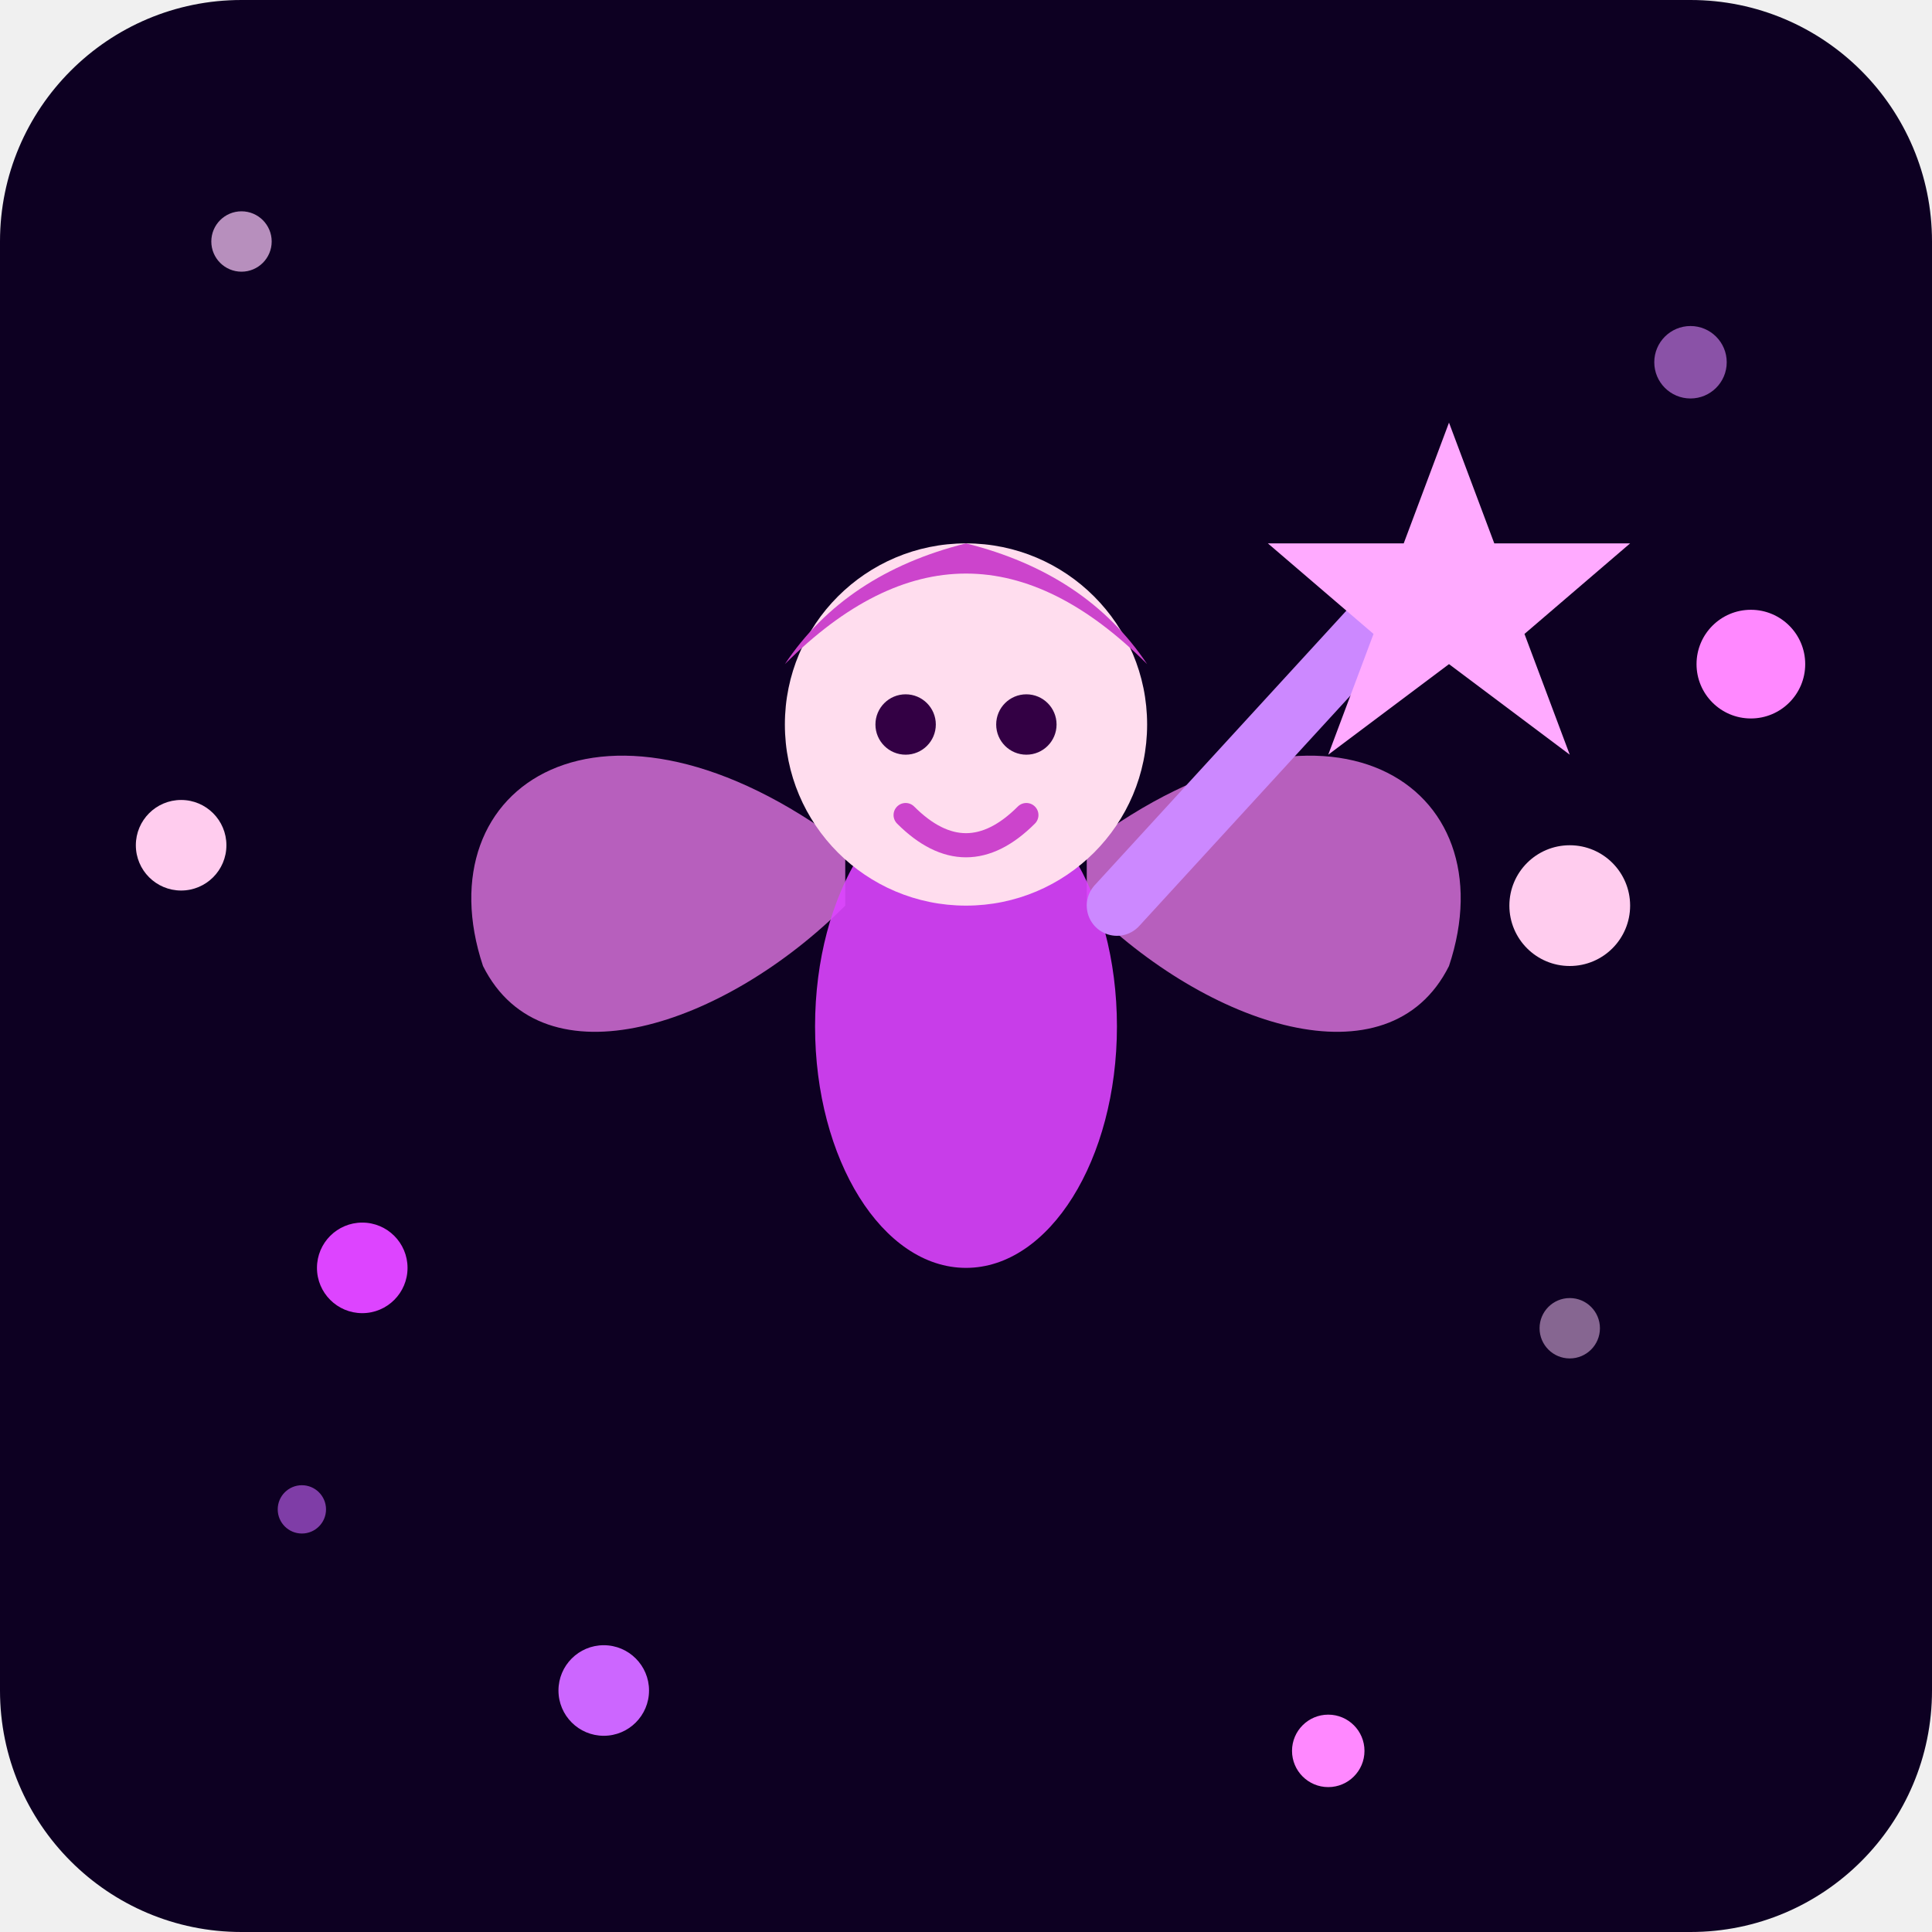
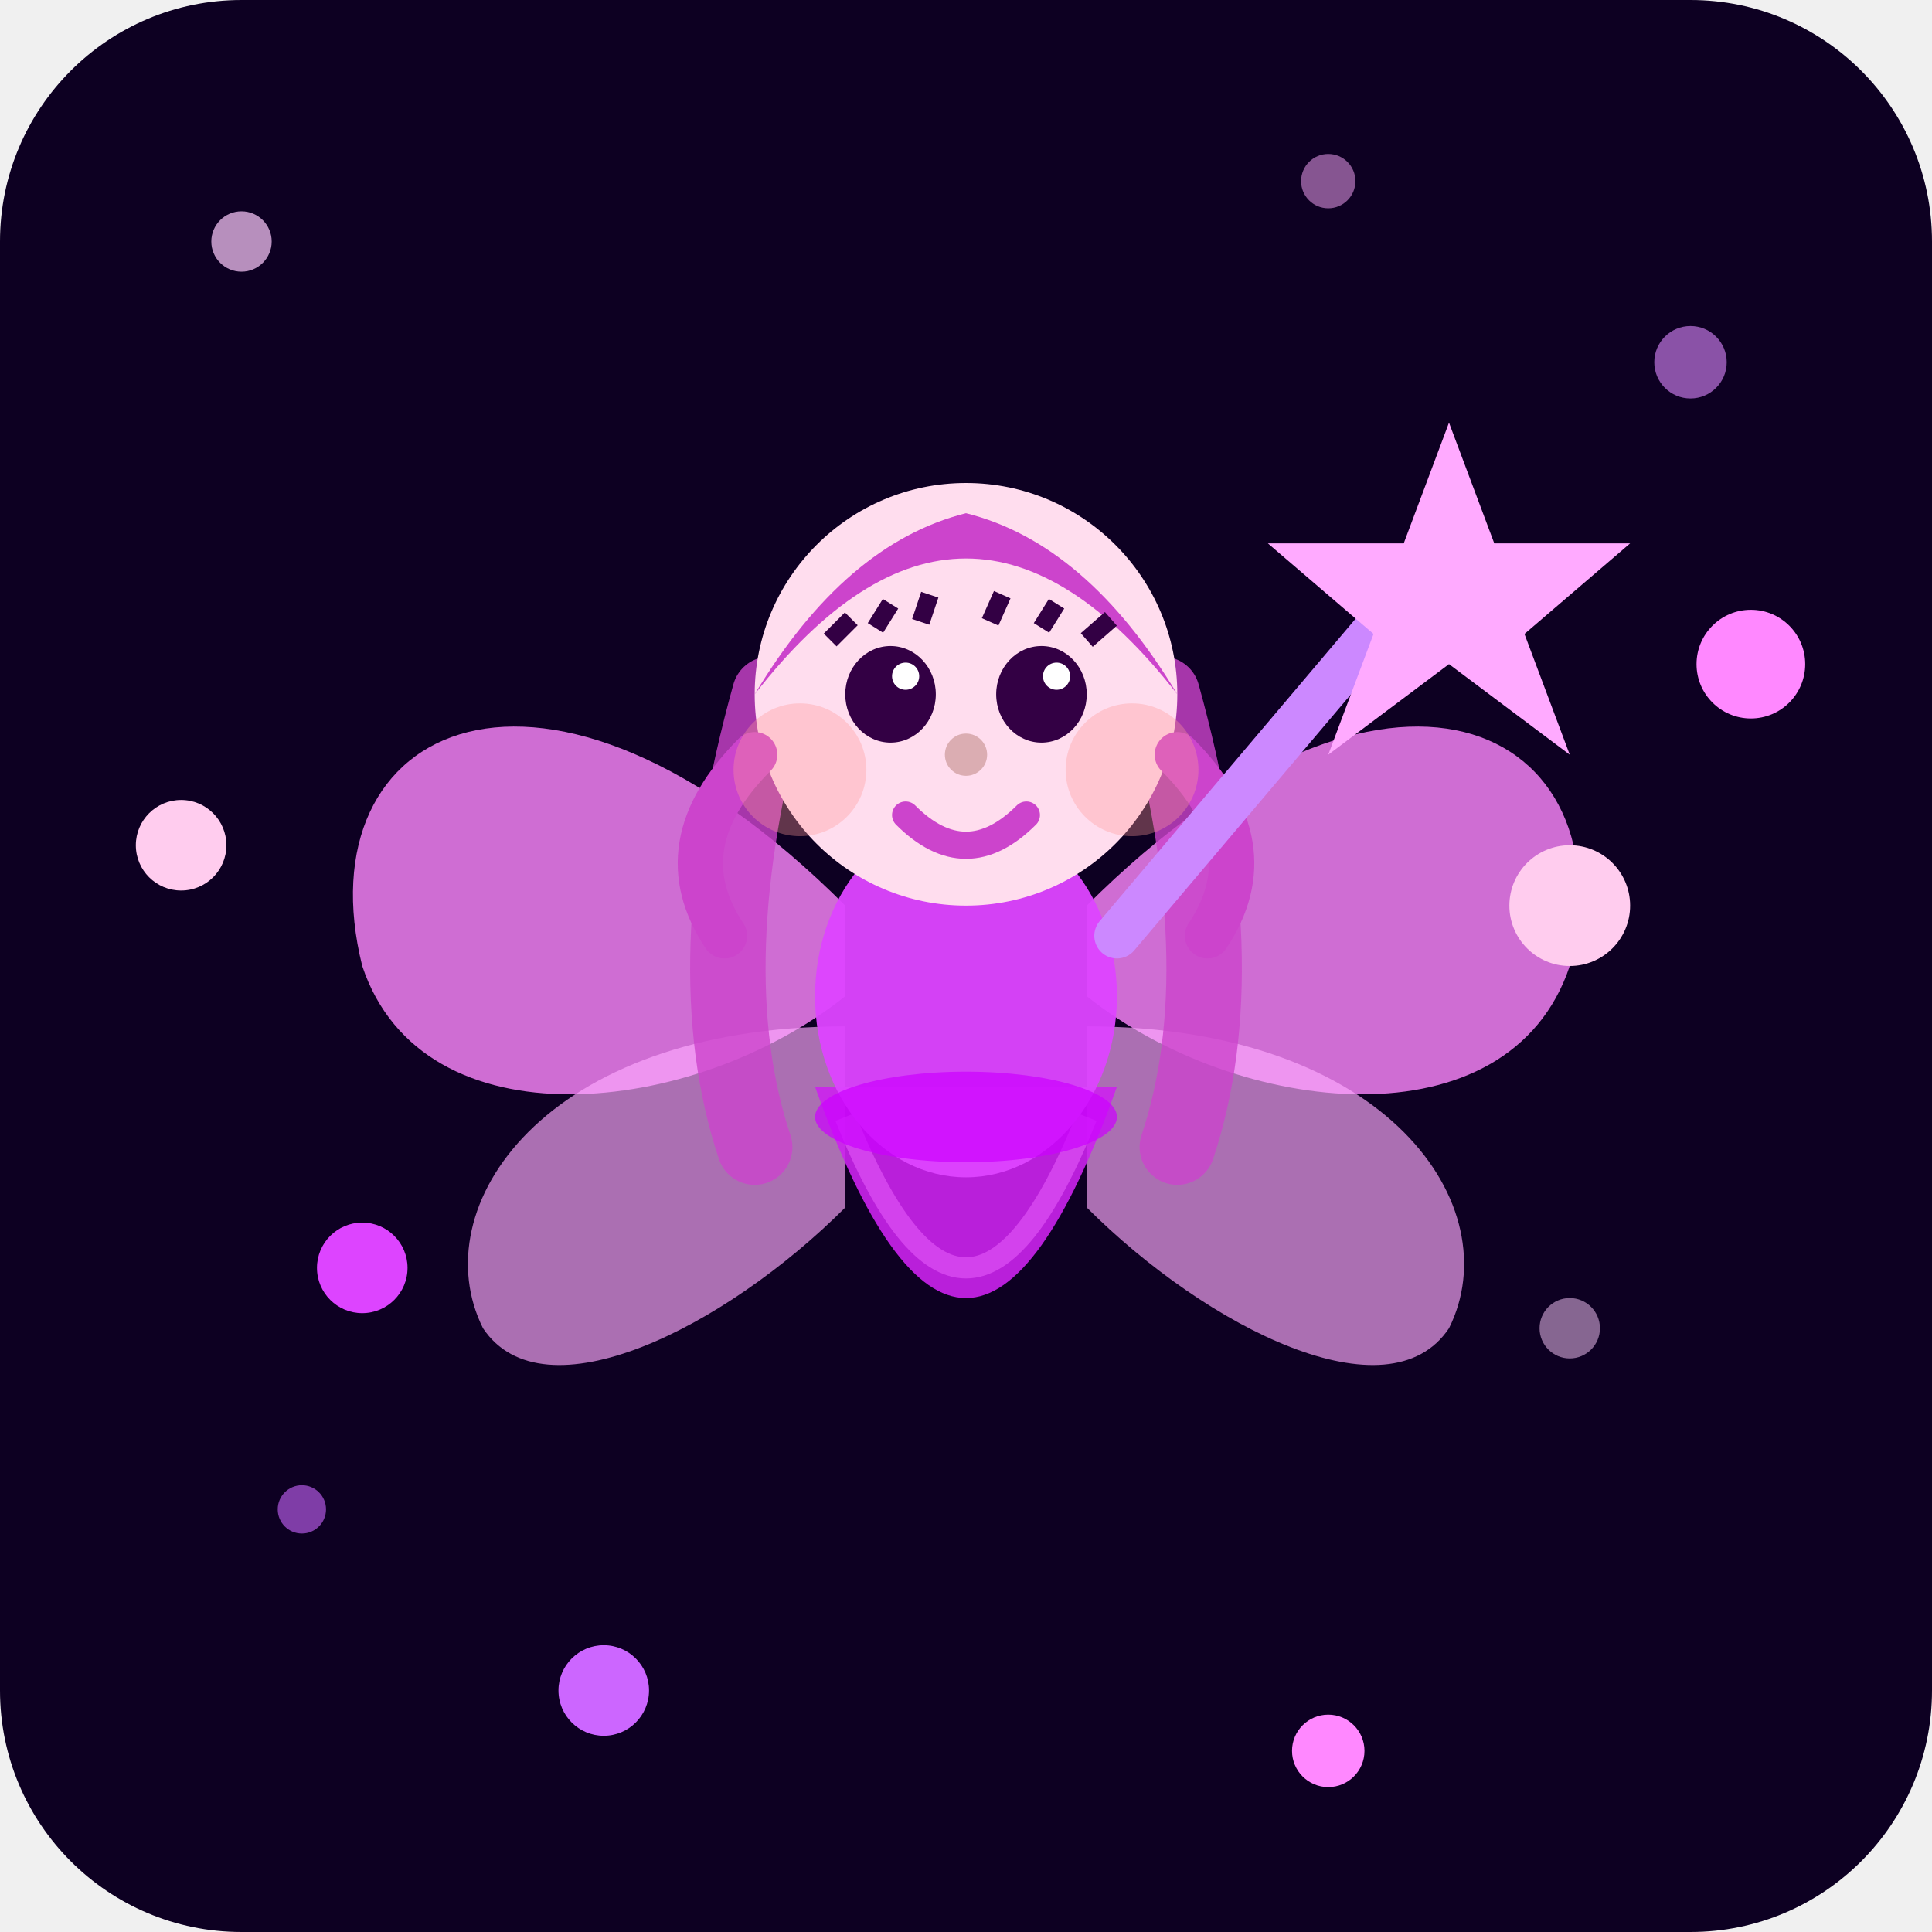
<svg xmlns="http://www.w3.org/2000/svg" viewBox="0 0 64 64" width="64" height="64">
  <rect width="64" height="64" fill="#0d0022" rx="8" />
  <circle cx="8" cy="8" r="1" fill="#ffccff" opacity="0.7">
    <animate attributeName="opacity" values="0.7;0.1;0.7" dur="2.3s" repeatCount="indefinite" />
  </circle>
  <circle cx="56" cy="12" r="1.2" fill="#dd88ff" opacity="0.6">
    <animate attributeName="opacity" values="0.6;0.1;0.6" dur="1.8s" begin="0.5s" repeatCount="indefinite" />
  </circle>
  <circle cx="52" cy="44" r="1" fill="#ffccff" opacity="0.5">
    <animate attributeName="opacity" values="0.5;0.1;0.5" dur="2.7s" begin="1s" repeatCount="indefinite" />
  </circle>
  <circle cx="10" cy="50" r="0.8" fill="#cc66ff" opacity="0.6">
    <animate attributeName="opacity" values="0.6;0.1;0.6" dur="2s" begin="0.8s" repeatCount="indefinite" />
  </circle>
+   <circle cx="44" cy="6" r="0.9" fill="#ffaaff" opacity="0.5">
+     <animate attributeName="opacity" values="0.5;0.1;0.5" dur="3s" begin="0.3s" repeatCount="indefinite" />
+   </circle>
  <g>
-     <animateTransform attributeName="transform" type="translate" values="0,0; 0,-3; 0,0" dur="2.5s" repeatCount="indefinite" />
-     <path d="M28,28 C20,22 14,26 16,32 C18,36 24,34 28,30" fill="#ff88ff" opacity="0.7">
-       <animate attributeName="d" values="M28,28 C20,22 14,26 16,32 C18,36 24,34 28,30;                 M28,28 C22,20 16,22 17,28 C18,32 24,30 28,27;                 M28,28 C18,24 10,28 13,34 C16,38 24,36 28,31;                 M28,28 C20,22 14,26 16,32 C18,36 24,34 28,30" dur="0.6s" repeatCount="indefinite" />
+     <animateTransform attributeName="transform" type="translate" values="0,0; 0,-4; 0,0" dur="2.8s" repeatCount="indefinite" />
+     <path d="M28,30 C18,20 10,24 12,32 C14,38 23,37 28,33" fill="#ff88ff" opacity="0.8">
+       <animate attributeName="d" values="M28,30 C18,20 10,24 12,32 C14,38 23,37 28,33;                 M28,30 C20,18 12,20 13,28 C14,34 23,33 28,29;                 M28,30 C16,22 8,26 11,34 C14,40 23,39 28,34;                 M28,30 C18,20 10,24 12,32 C14,38 23,37 28,33" dur="0.55s" repeatCount="indefinite" />
    </path>
-     <path d="M36,28 C44,22 50,26 48,32 C46,36 40,34 36,30" fill="#ff88ff" opacity="0.7">
-       <animate attributeName="d" values="M36,28 C44,22 50,26 48,32 C46,36 40,34 36,30;                 M36,28 C42,20 48,22 47,28 C46,32 40,30 36,27;                 M36,28 C46,24 54,28 51,34 C48,38 40,36 36,31;                 M36,28 C44,22 50,26 48,32 C46,36 40,34 36,30" dur="0.6s" repeatCount="indefinite" />
+     <path d="M28,34 C18,34 14,40 16,44 C18,47 24,44 28,40" fill="#ffaaff" opacity="0.65">
+       <animate attributeName="d" values="M28,34 C18,34 14,40 16,44 C18,47 24,44 28,40;                 M28,34 C20,32 16,38 17,42 C18,45 24,42 28,38;                 M28,34 C16,35 12,41 15,45 C18,48 24,45 28,41;                 M28,34 C18,34 14,40 16,44 C18,47 24,44 28,40" dur="0.55s" repeatCount="indefinite" />
    </path>
-     <ellipse cx="32" cy="34" rx="5" ry="8" fill="#dd44ff" opacity="0.9" />
-     <circle cx="32" cy="24" r="6" fill="#ffddee" />
-     <path d="M26,22 Q32,16 38,22 Q36,19 32,18 Q28,19 26,22" fill="#cc44cc" />
-     <circle cx="30" cy="24" r="1" fill="#330044" />
-     <circle cx="34" cy="24" r="1" fill="#330044" />
-     <path d="M30,27 Q32,29 34,27" stroke="#cc44cc" stroke-width="0.8" fill="none" stroke-linecap="round" />
-     <line x1="37" y1="30" x2="48" y2="18" stroke="#cc88ff" stroke-width="2" stroke-linecap="round" />
+     <path d="M36,30 C46,20 54,24 52,32 C50,38 41,37 36,33" fill="#ff88ff" opacity="0.8">
+       <animate attributeName="d" values="M36,30 C46,20 54,24 52,32 C50,38 41,37 36,33;                 M36,30 C44,18 52,20 51,28 C50,34 41,33 36,29;                 M36,30 C48,22 56,26 53,34 C50,40 41,39 36,34;                 M36,30 C46,20 54,24 52,32 C50,38 41,37 36,33" dur="0.55s" repeatCount="indefinite" />
+     </path>
+     <path d="M36,34 C46,34 50,40 48,44 C46,47 40,44 36,40" fill="#ffaaff" opacity="0.65">
+       <animate attributeName="d" values="M36,34 C46,34 50,40 48,44 C46,47 40,44 36,40;                 M36,34 C44,32 48,38 47,42 C46,45 40,42 36,38;                 M36,34 C48,35 52,41 49,45 C46,48 40,45 36,41;                 M36,34 C46,34 50,40 48,44 C46,47 40,44 36,40" dur="0.55s" repeatCount="indefinite" />
+     </path>
+     <path d="M27,36 Q32,50 37,36 Z" fill="#cc22ee" opacity="0.9" />
+     <path d="M28,37 Q32,47 36,37" stroke="#ee66ff" stroke-width="0.7" fill="none" opacity="0.5" />
+     <ellipse cx="32" cy="33" rx="5" ry="6" fill="#dd44ff" opacity="0.95" />
+     <ellipse cx="32" cy="37" rx="5" ry="1.5" fill="#cc00ff" opacity="0.7" />
+     <path d="M25.5,23 Q23,32 25,38" stroke="#cc44cc" stroke-width="2.5" fill="none" stroke-linecap="round" opacity="0.8" />
+     <path d="M38.5,23 Q41,32 39,38" stroke="#cc44cc" stroke-width="2.5" fill="none" stroke-linecap="round" opacity="0.8" />
+     <circle cx="32" cy="23" r="7" fill="#ffddee" />
+     <path d="M25,23 Q32,14 39,23 Q36,18 32,17 Q28,18 25,23" fill="#cc44cc" />
+     <path d="M25,25 Q22,28 24,31" stroke="#cc44cc" stroke-width="1.5" fill="none" stroke-linecap="round" />
+     <path d="M39,25 Q42,28 40,31" stroke="#cc44cc" stroke-width="1.5" fill="none" stroke-linecap="round" />
+     <ellipse cx="29.5" cy="23" rx="1.5" ry="1.6" fill="#330044" />
+     <ellipse cx="34.5" cy="23" rx="1.5" ry="1.6" fill="#330044" />
+     <circle cx="30" cy="22.4" r="0.45" fill="white" />
+     <circle cx="35" cy="22.4" r="0.45" fill="white" />
+     <line x1="27.5" y1="21.2" x2="28.2" y2="20.5" stroke="#330044" stroke-width="0.6" />
+     <line x1="29" y1="20.8" x2="29.5" y2="20" stroke="#330044" stroke-width="0.6" />
+     <line x1="30.5" y1="20.6" x2="30.8" y2="19.7" stroke="#330044" stroke-width="0.6" />
+     <line x1="32.8" y1="20.6" x2="33.2" y2="19.7" stroke="#330044" stroke-width="0.6" />
+     <line x1="34.5" y1="20.8" x2="35" y2="20" stroke="#330044" stroke-width="0.6" />
+     <line x1="36" y1="21.2" x2="36.8" y2="20.5" stroke="#330044" stroke-width="0.6" />
+     <circle cx="26.5" cy="25.5" r="2.2" fill="#ff9999" opacity="0.35" />
+     <circle cx="37.5" cy="25.5" r="2.2" fill="#ff9999" opacity="0.35" />
+     <circle cx="32" cy="25" r="0.7" fill="#cc9999" opacity="0.7" />
+     <path d="M30,27 Q32,29 34,27" stroke="#cc44cc" stroke-width="0.9" fill="none" stroke-linecap="round" />
+     <line x1="37" y1="31" x2="48" y2="18" stroke="#cc88ff" stroke-width="1.5" stroke-linecap="round" />
    <polygon points="48,14 49.5,18 54,18 50.5,21 52,25 48,22 44,25 45.5,21 42,18 46.5,18" fill="#ffaaff">
      <animate attributeName="opacity" values="1;0.4;1" dur="0.9s" repeatCount="indefinite" />
      <animateTransform attributeName="transform" type="scale" values="1 1; 1.15 1.15; 1 1" additive="sum" dur="0.9s" repeatCount="indefinite" transformOrigin="48 19" />
    </polygon>
  </g>
  <circle cx="52" cy="30" r="2" fill="#ffccee">
    <animate attributeName="opacity" values="0;1;0" dur="1.3s" begin="0s" repeatCount="indefinite" />
    <animate attributeName="r" values="1;2.5;1" dur="1.3s" begin="0s" repeatCount="indefinite" />
  </circle>
  <circle cx="58" cy="22" r="1.8" fill="#ff88ff">
    <animate attributeName="opacity" values="0;1;0" dur="1.1s" begin="0.4s" repeatCount="indefinite" />
    <animate attributeName="r" values="0.8;2;0.8" dur="1.1s" begin="0.4s" repeatCount="indefinite" />
  </circle>
  <circle cx="12" cy="42" r="1.5" fill="#dd44ff">
    <animate attributeName="opacity" values="0;1;0" dur="1.7s" begin="0.7s" repeatCount="indefinite" />
    <animate attributeName="r" values="0.5;2;0.5" dur="1.7s" begin="0.7s" repeatCount="indefinite" />
  </circle>
  <circle cx="6" cy="28" r="1.5" fill="#ffccee">
    <animate attributeName="opacity" values="0;1;0" dur="1.5s" begin="0.2s" repeatCount="indefinite" />
  </circle>
  <circle cx="20" cy="56" r="1.5" fill="#cc66ff">
    <animate attributeName="opacity" values="0.3;1;0.3" dur="2s" begin="0.6s" repeatCount="indefinite" />
  </circle>
  <circle cx="44" cy="58" r="1.2" fill="#ff88ff">
    <animate attributeName="opacity" values="0.3;1;0.3" dur="1.6s" begin="0.9s" repeatCount="indefinite" />
  </circle>
</svg>
